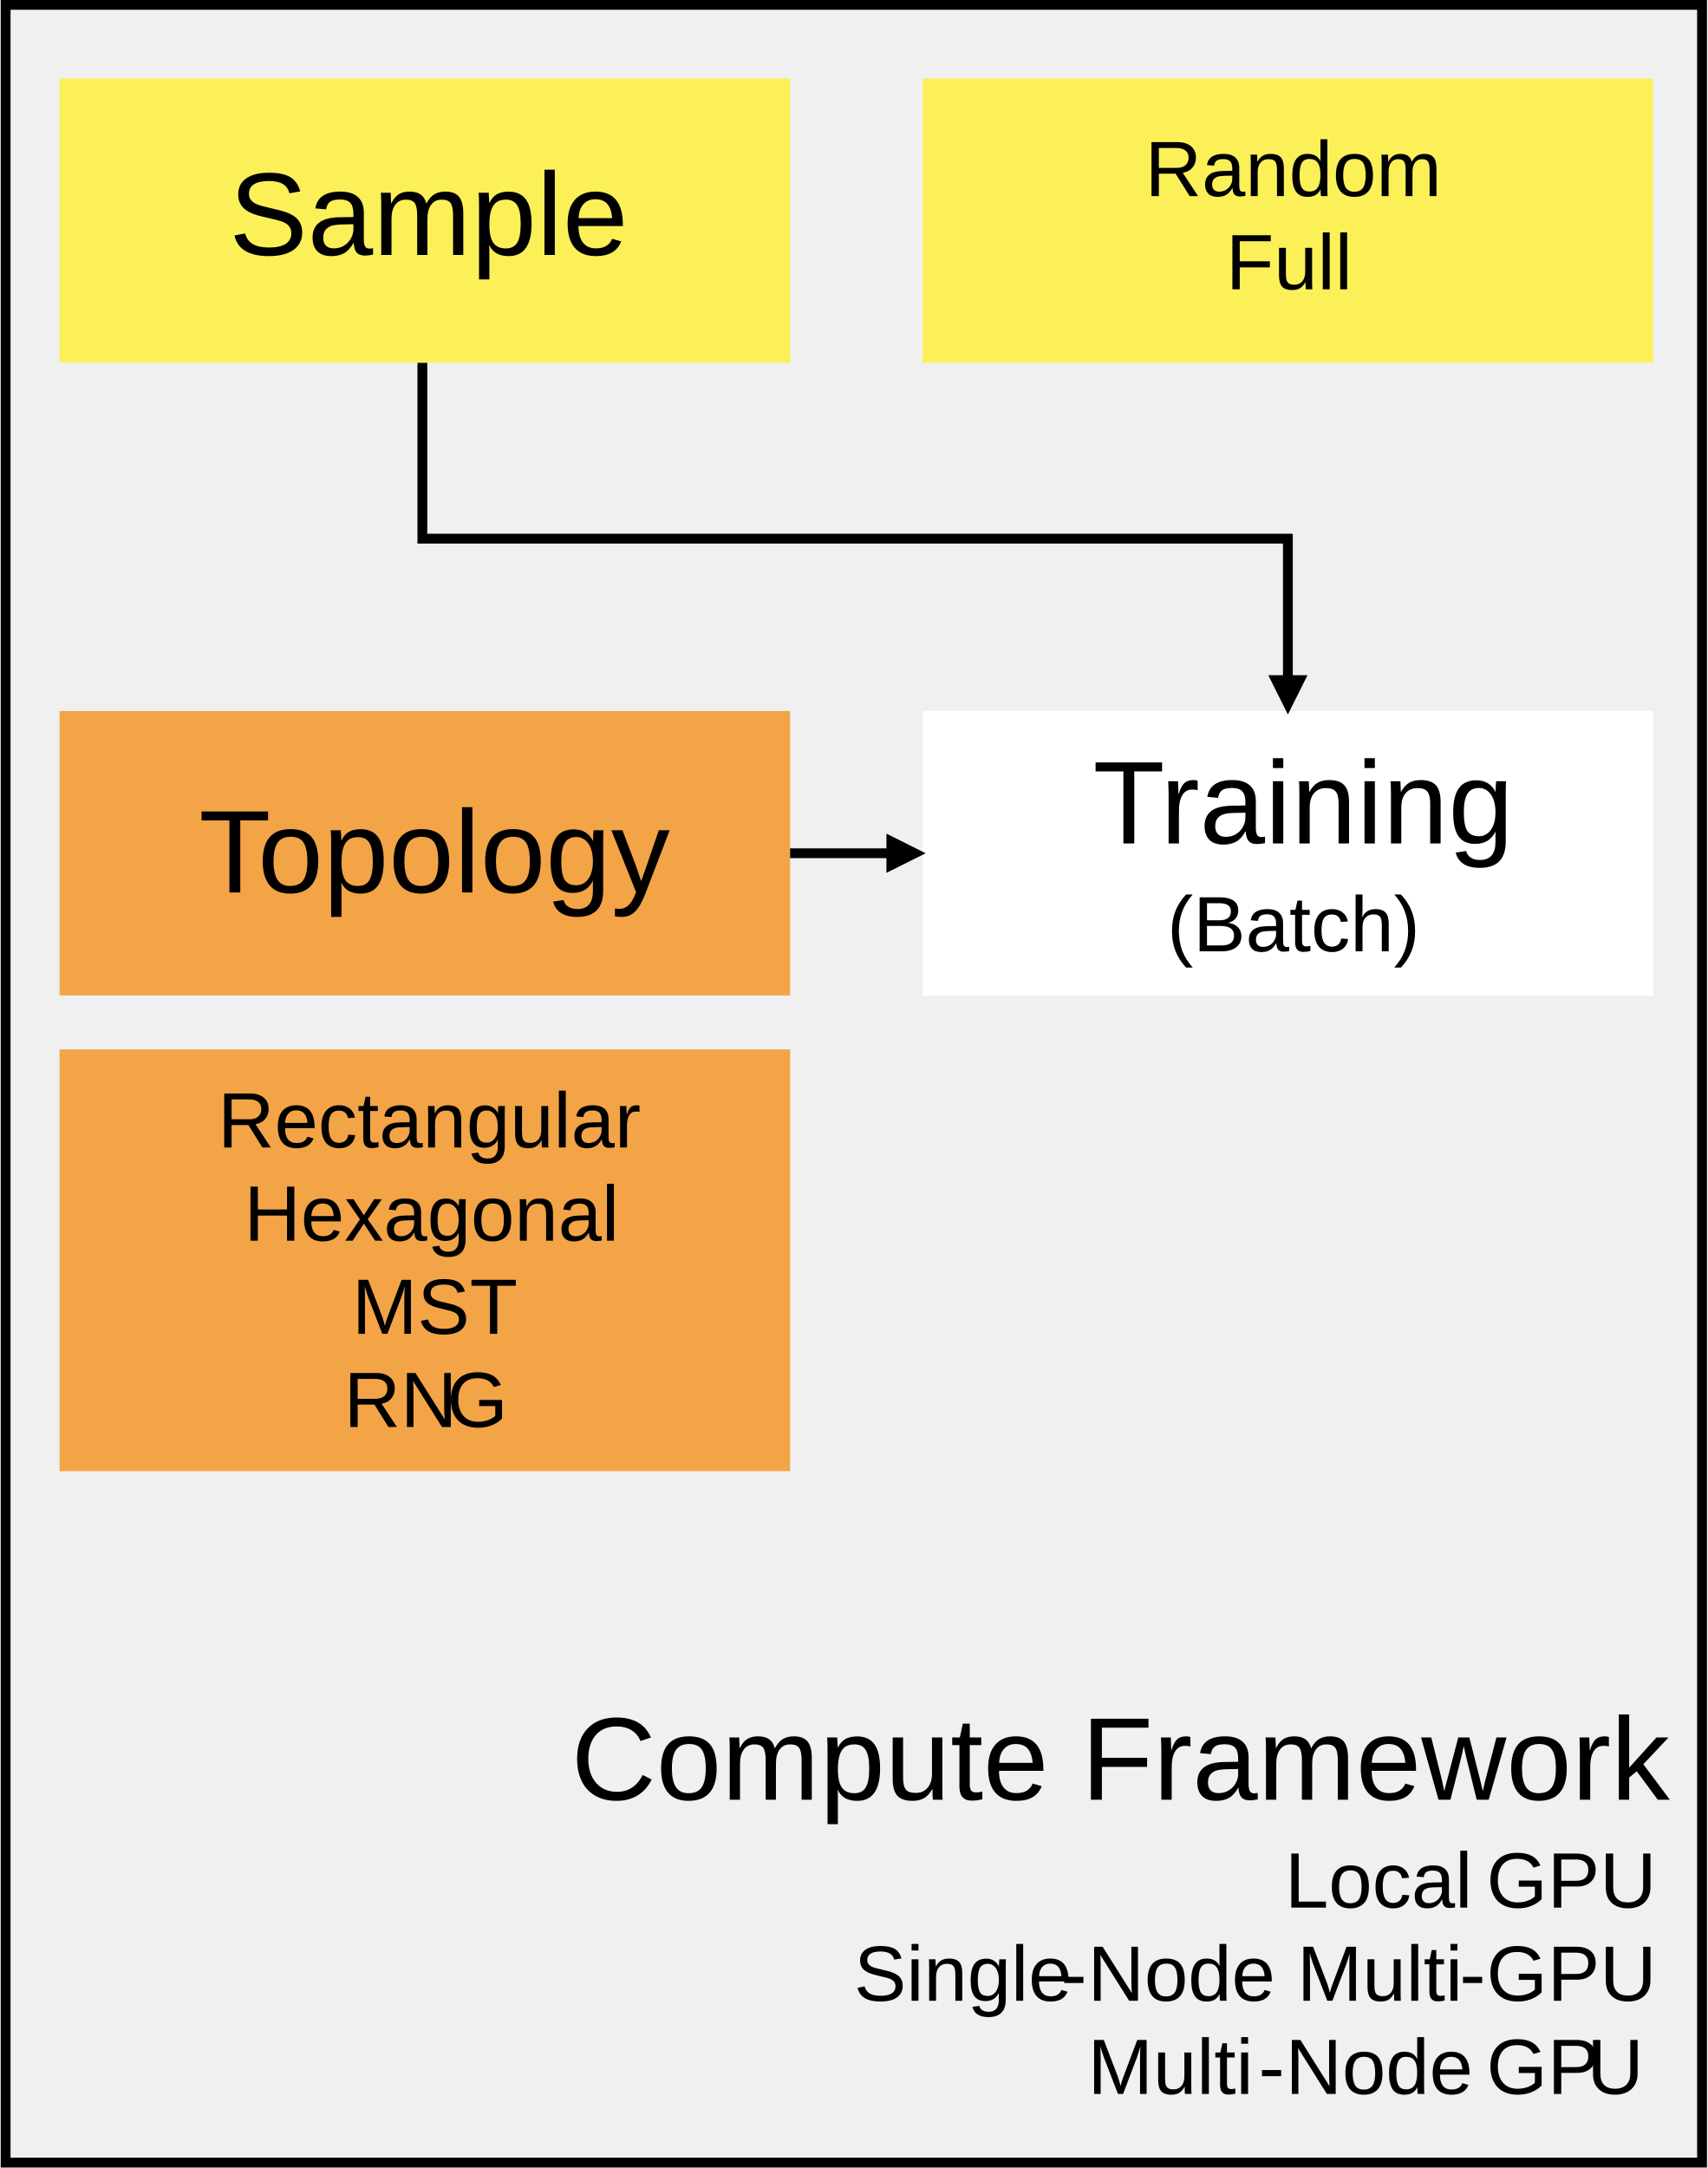
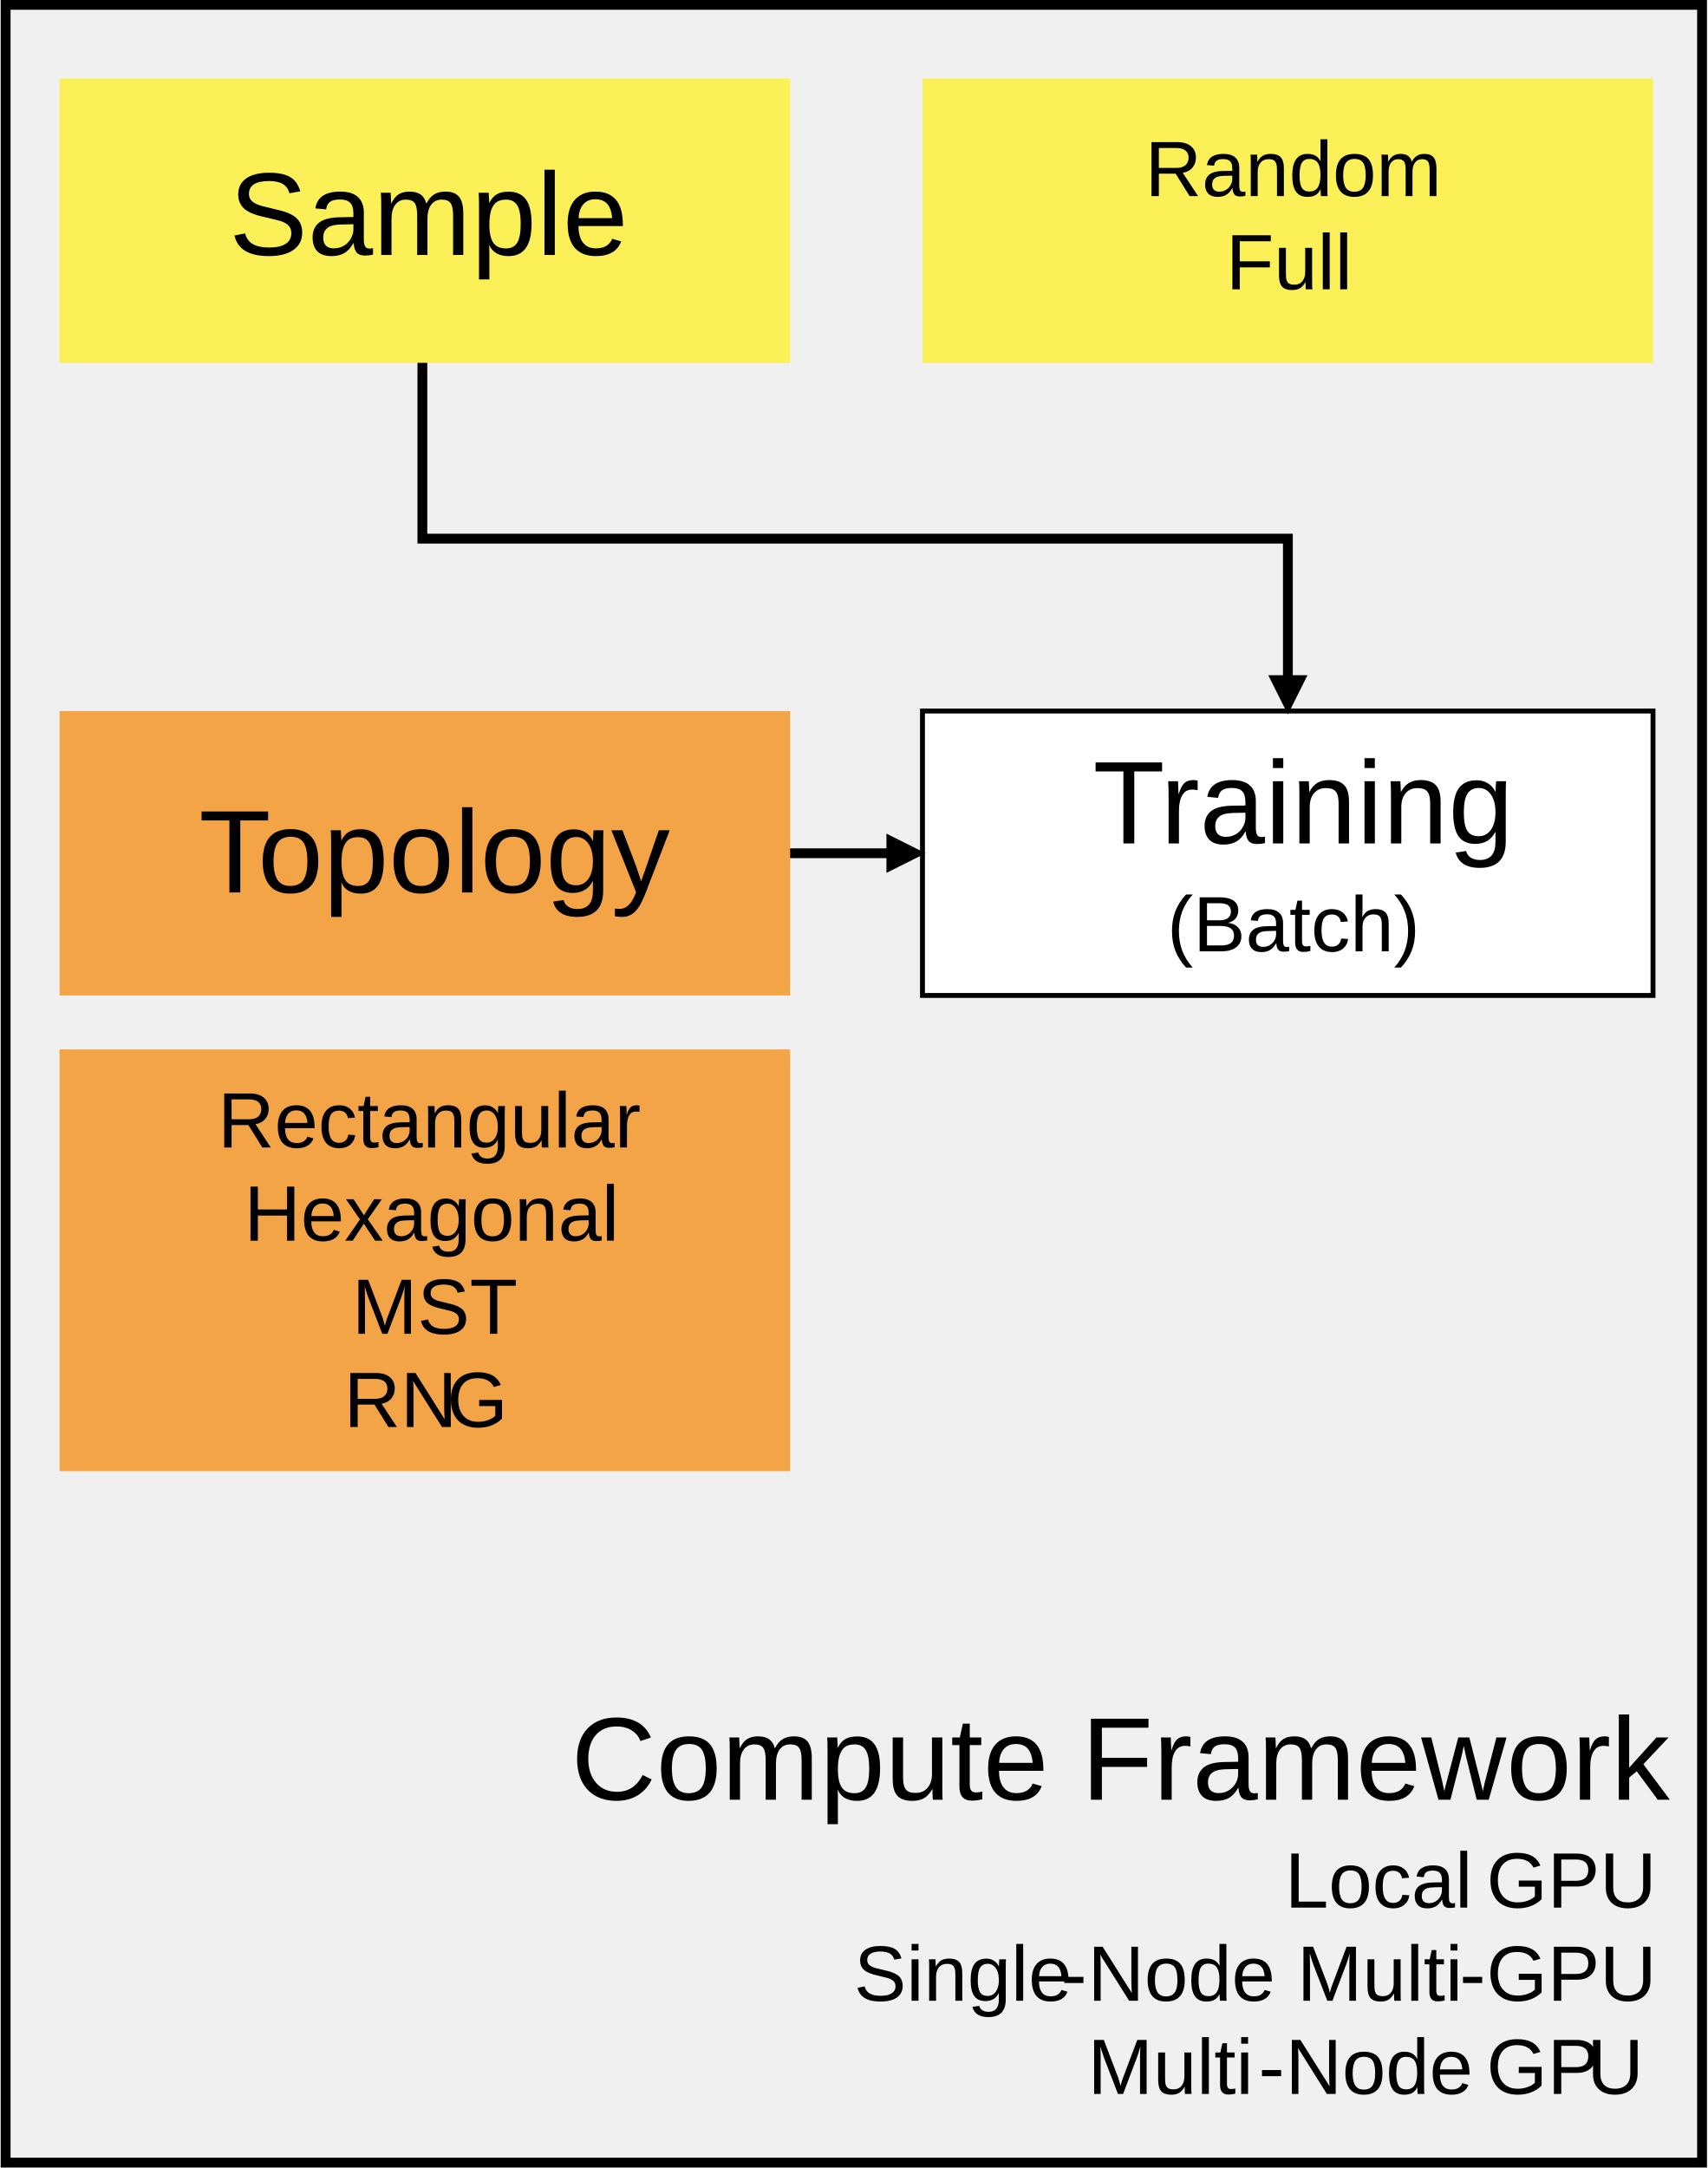
<svg xmlns="http://www.w3.org/2000/svg" id="Layer_1" version="1.1" viewBox="0 0 348.2 442.09">
  <defs>
    <style>
      .st0 {
        fill: #f3a447;
      }

      .st1 {
        font-size: 16px;
      }

-       .st1, .st2 {
-         font-family: ArialMT, Arial;
+       .st1, .st2, .st3 {
        isolation: isolate;
      }

-       .st3 {
-         fill: #fff;
+       .st1, .st3 {
+         font-family: ArialMT, Arial;
      }

-       .st2 {
+       .st4 {
+         fill: #fff;
+         stroke-miterlimit: 10;
+       }
+ 
+       .st4, .st5 {
+         stroke: #000;
+       }
+ 
+       .st3 {
        font-size: 24px;
      }

-       .st4 {
+       .st6 {
        fill: #fcf059;
      }

      .st5 {
        fill: none;
-         stroke: #000;
        stroke-miterlimit: 8;
        stroke-width: 2px;
      }
    </style>
  </defs>
  <rect class="st5" x="1.15" y=".99" width="346" height="440" />
-   <rect class="st4" x="12.15" y="15.99" width="149" height="58" />
-   <text class="st2" transform="translate(46.73 51.99)">
-     <tspan x="0" y="0">Sample</tspan>
-   </text>
-   <rect class="st4" x="188.15" y="15.99" width="149" height="58" />
-   <text class="st1" transform="translate(233.55 39.99)">
-     <tspan x="0" y="0">Random</tspan>
-   </text>
-   <text class="st1" transform="translate(250.05 58.99)">
-     <tspan x="0" y="0">Full</tspan>
-   </text>
-   <rect class="st3" x="188.15" y="144.99" width="149" height="58" />
-   <text class="st2" transform="translate(222.91 171.99)">
-     <tspan x="0" y="0">Training</tspan>
-   </text>
-   <text class="st1" transform="translate(238.04 193.99)">
-     <tspan x="0" y="0">(Batch)</tspan>
-   </text>
+   <rect class="st6" x="12.15" y="15.99" width="149" height="58" />
+   <g class="st2">
+     <text class="st3" transform="translate(46.73 51.99)">
+       <tspan x="0" y="0">Sample</tspan>
+     </text>
+   </g>
+   <rect class="st6" x="188.15" y="15.99" width="149" height="58" />
+   <g class="st2">
+     <text class="st1" transform="translate(233.55 39.99)">
+       <tspan x="0" y="0">Random</tspan>
+     </text>
+   </g>
+   <g class="st2">
+     <text class="st1" transform="translate(250.05 58.99)">
+       <tspan x="0" y="0">Full</tspan>
+     </text>
+   </g>
+   <rect class="st4" x="188.15" y="144.99" width="149" height="58" />
+   <g class="st2">
+     <text class="st3" transform="translate(222.91 171.99)">
+       <tspan x="0" y="0">Training</tspan>
+     </text>
+   </g>
+   <g class="st2">
+     <text class="st1" transform="translate(238.04 193.99)">
+       <tspan x="0" y="0">(Batch)</tspan>
+     </text>
+   </g>
  <rect class="st0" x="12.15" y="144.99" width="149" height="58" />
-   <text class="st2" transform="translate(40.57 181.99)">
-     <tspan x="0" y="0">Topology</tspan>
-   </text>
+   <g class="st2">
+     <text class="st3" transform="translate(40.57 181.99)">
+       <tspan x="0" y="0">Topology</tspan>
+     </text>
+   </g>
  <path d="M161.15,172.99h20.98v2h-20.98v-2ZM180.8,169.99l8,4-8,4v-8Z" />
  <rect class="st0" x="12.15" y="213.99" width="149" height="86" />
-   <text class="st1" transform="translate(44.42 233.99)">
-     <tspan x="0" y="0">Rectangular</tspan>
-   </text>
-   <text class="st1" transform="translate(49.78 252.99)">
-     <tspan x="0" y="0">Hexagonal</tspan>
-   </text>
-   <text class="st1" transform="translate(71.8 271.99)">
-     <tspan x="0" y="0">MST</tspan>
-   </text>
-   <text class="st1" transform="translate(70.14 290.99)">
-     <tspan x="0" y="0">RN</tspan>
-   </text>
-   <text class="st1" transform="translate(91.14 290.99)">
-     <tspan x="0" y="0">G</tspan>
-   </text>
-   <text class="st2" transform="translate(116.49 366.99)">
-     <tspan x="0" y="0">Compute Framework</tspan>
-   </text>
-   <text class="st1" transform="translate(262.07 388.99)">
-     <tspan x="0" y="0">Local</tspan>
-   </text>
-   <text class="st1" transform="translate(303.18 388.99)">
-     <tspan x="0" y="0">GPU</tspan>
-   </text>
-   <text class="st1" transform="translate(174.18 407.99)">
-     <tspan x="0" y="0">Single</tspan>
-   </text>
-   <text class="st1" transform="translate(216.35 407.99)">
-     <tspan x="0" y="0">-</tspan>
-   </text>
-   <text class="st1" transform="translate(221.85 407.99)">
-     <tspan x="0" y="0">Node Multi</tspan>
-   </text>
-   <text class="st1" transform="translate(297.68 407.99)">
-     <tspan x="0" y="0">-</tspan>
-   </text>
-   <text class="st1" transform="translate(303.18 407.99)">
-     <tspan x="0" y="0">GPU</tspan>
-   </text>
-   <text class="st1" transform="translate(221.85 426.99)">
-     <tspan x="0" y="0">Multi</tspan>
-   </text>
-   <text class="st1" transform="translate(256.68 426.99)">
-     <tspan x="0" y="0">-</tspan>
-   </text>
-   <text class="st1" transform="translate(262.18 426.99)">
-     <tspan x="0" y="0">Node</tspan>
-   </text>
-   <text class="st1" transform="translate(303.18 426.99)">
-     <tspan x="0" y="0">GP</tspan>
-   </text>
-   <text class="st1" transform="translate(323.68 426.99)">
-     <tspan x="0" y="0">U</tspan>
-   </text>
-   <path d="M85.15,73.99v36.85h177.53l-1-1v29.18h2v-30.18H86.15l1,1v-35.85h-2ZM258.68,137.69l4,8,4-8h-8Z" />
+   <g class="st2">
+     <text class="st1" transform="translate(44.42 233.99)">
+       <tspan x="0" y="0">Rectangular</tspan>
+     </text>
+   </g>
+   <g class="st2">
+     <text class="st1" transform="translate(49.78 252.99)">
+       <tspan x="0" y="0">Hexagonal</tspan>
+     </text>
+   </g>
+   <g class="st2">
+     <text class="st1" transform="translate(71.8 271.99)">
+       <tspan x="0" y="0">MST</tspan>
+     </text>
+   </g>
+   <g class="st2">
+     <text class="st1" transform="translate(70.14 290.99)">
+       <tspan x="0" y="0">RN</tspan>
+     </text>
+   </g>
+   <g class="st2">
+     <text class="st1" transform="translate(91.14 290.99)">
+       <tspan x="0" y="0">G</tspan>
+     </text>
+   </g>
+   <g class="st2">
+     <text class="st3" transform="translate(116.49 366.99)">
+       <tspan x="0" y="0">Compute Framework</tspan>
+     </text>
+   </g>
+   <g class="st2">
+     <text class="st1" transform="translate(262.07 388.99)">
+       <tspan x="0" y="0">Local</tspan>
+     </text>
+   </g>
+   <g class="st2">
+     <text class="st1" transform="translate(303.18 388.99)">
+       <tspan x="0" y="0">GPU</tspan>
+     </text>
+   </g>
+   <g class="st2">
+     <text class="st1" transform="translate(174.18 407.99)">
+       <tspan x="0" y="0">Single</tspan>
+     </text>
+   </g>
+   <g class="st2">
+     <text class="st1" transform="translate(216.35 407.99)">
+       <tspan x="0" y="0">-</tspan>
+     </text>
+   </g>
+   <g class="st2">
+     <text class="st1" transform="translate(221.85 407.99)">
+       <tspan x="0" y="0">Node Multi</tspan>
+     </text>
+   </g>
+   <g class="st2">
+     <text class="st1" transform="translate(297.68 407.99)">
+       <tspan x="0" y="0">-</tspan>
+     </text>
+   </g>
+   <g class="st2">
+     <text class="st1" transform="translate(303.18 407.99)">
+       <tspan x="0" y="0">GPU</tspan>
+     </text>
+   </g>
+   <g class="st2">
+     <text class="st1" transform="translate(221.85 426.99)">
+       <tspan x="0" y="0">Multi</tspan>
+     </text>
+   </g>
+   <g class="st2">
+     <text class="st1" transform="translate(256.68 426.99)">
+       <tspan x="0" y="0">-</tspan>
+     </text>
+   </g>
+   <g class="st2">
+     <text class="st1" transform="translate(262.18 426.99)">
+       <tspan x="0" y="0">Node</tspan>
+     </text>
+   </g>
+   <g class="st2">
+     <text class="st1" transform="translate(303.18 426.99)">
+       <tspan x="0" y="0">GP</tspan>
+     </text>
+   </g>
+   <g class="st2">
+     <text class="st1" transform="translate(323.68 426.99)">
+       <tspan x="0" y="0">U</tspan>
+     </text>
+   </g>
+   <path d="M85.15,73.99v36.85h177.53l-1-1v29.18h2v-30.18H86.15l1,1v-35.85s-2,0-2,0ZM258.68,137.69l4,8,4-8h-8Z" />
</svg>
